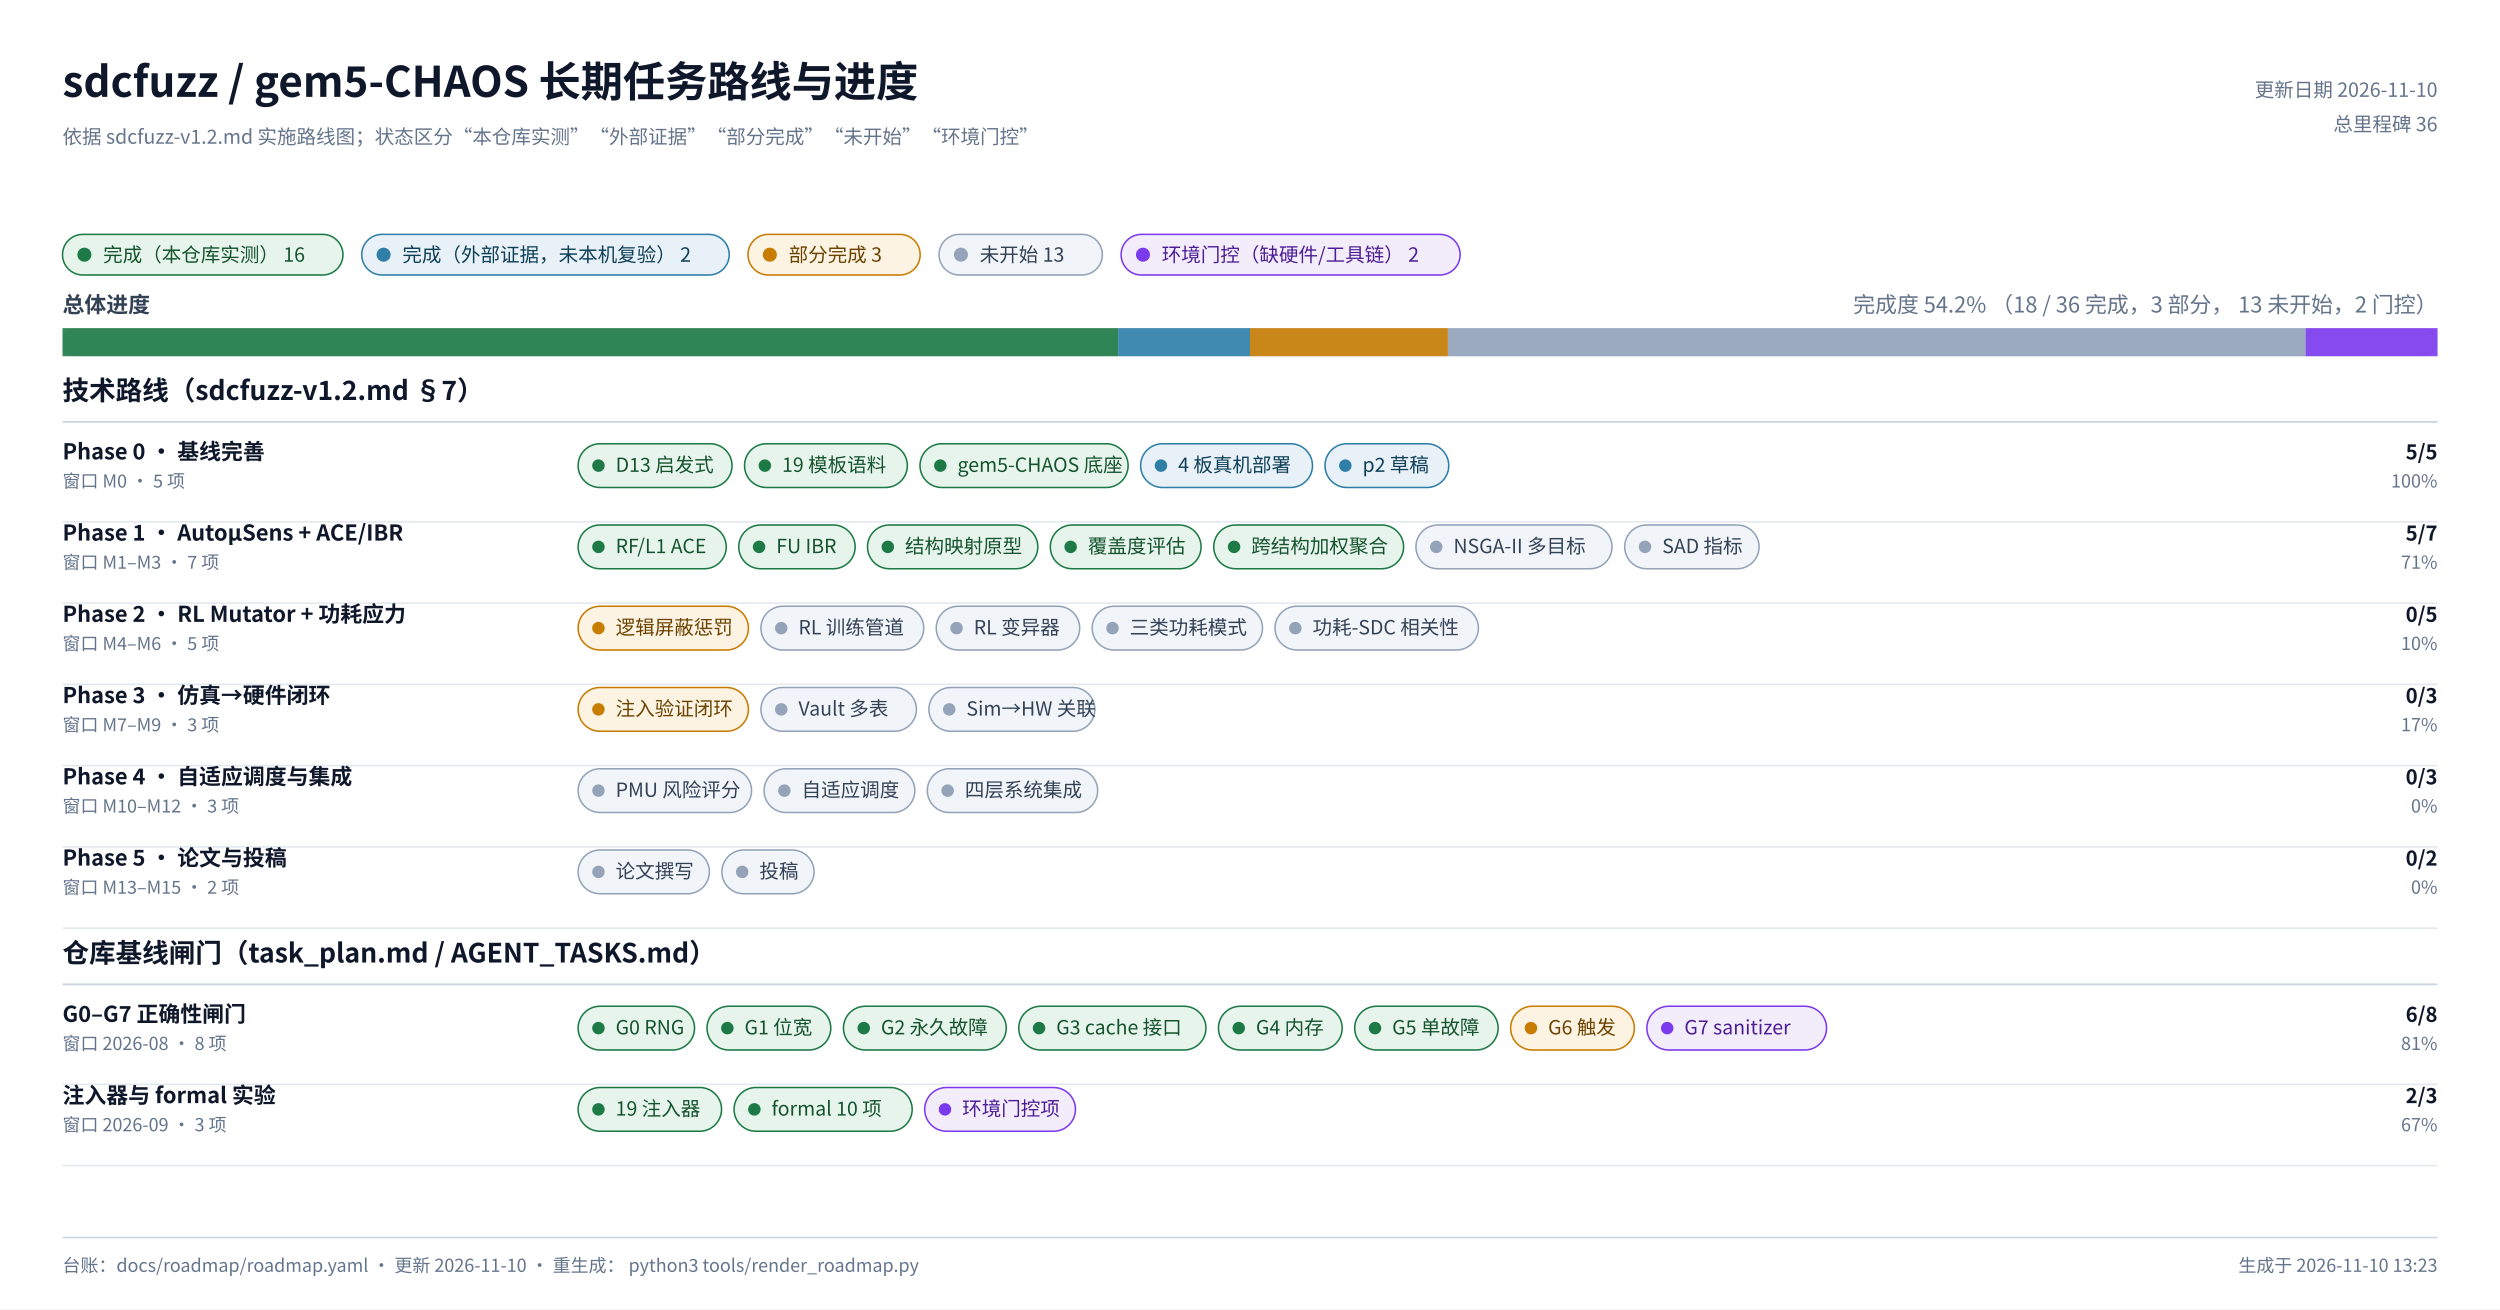
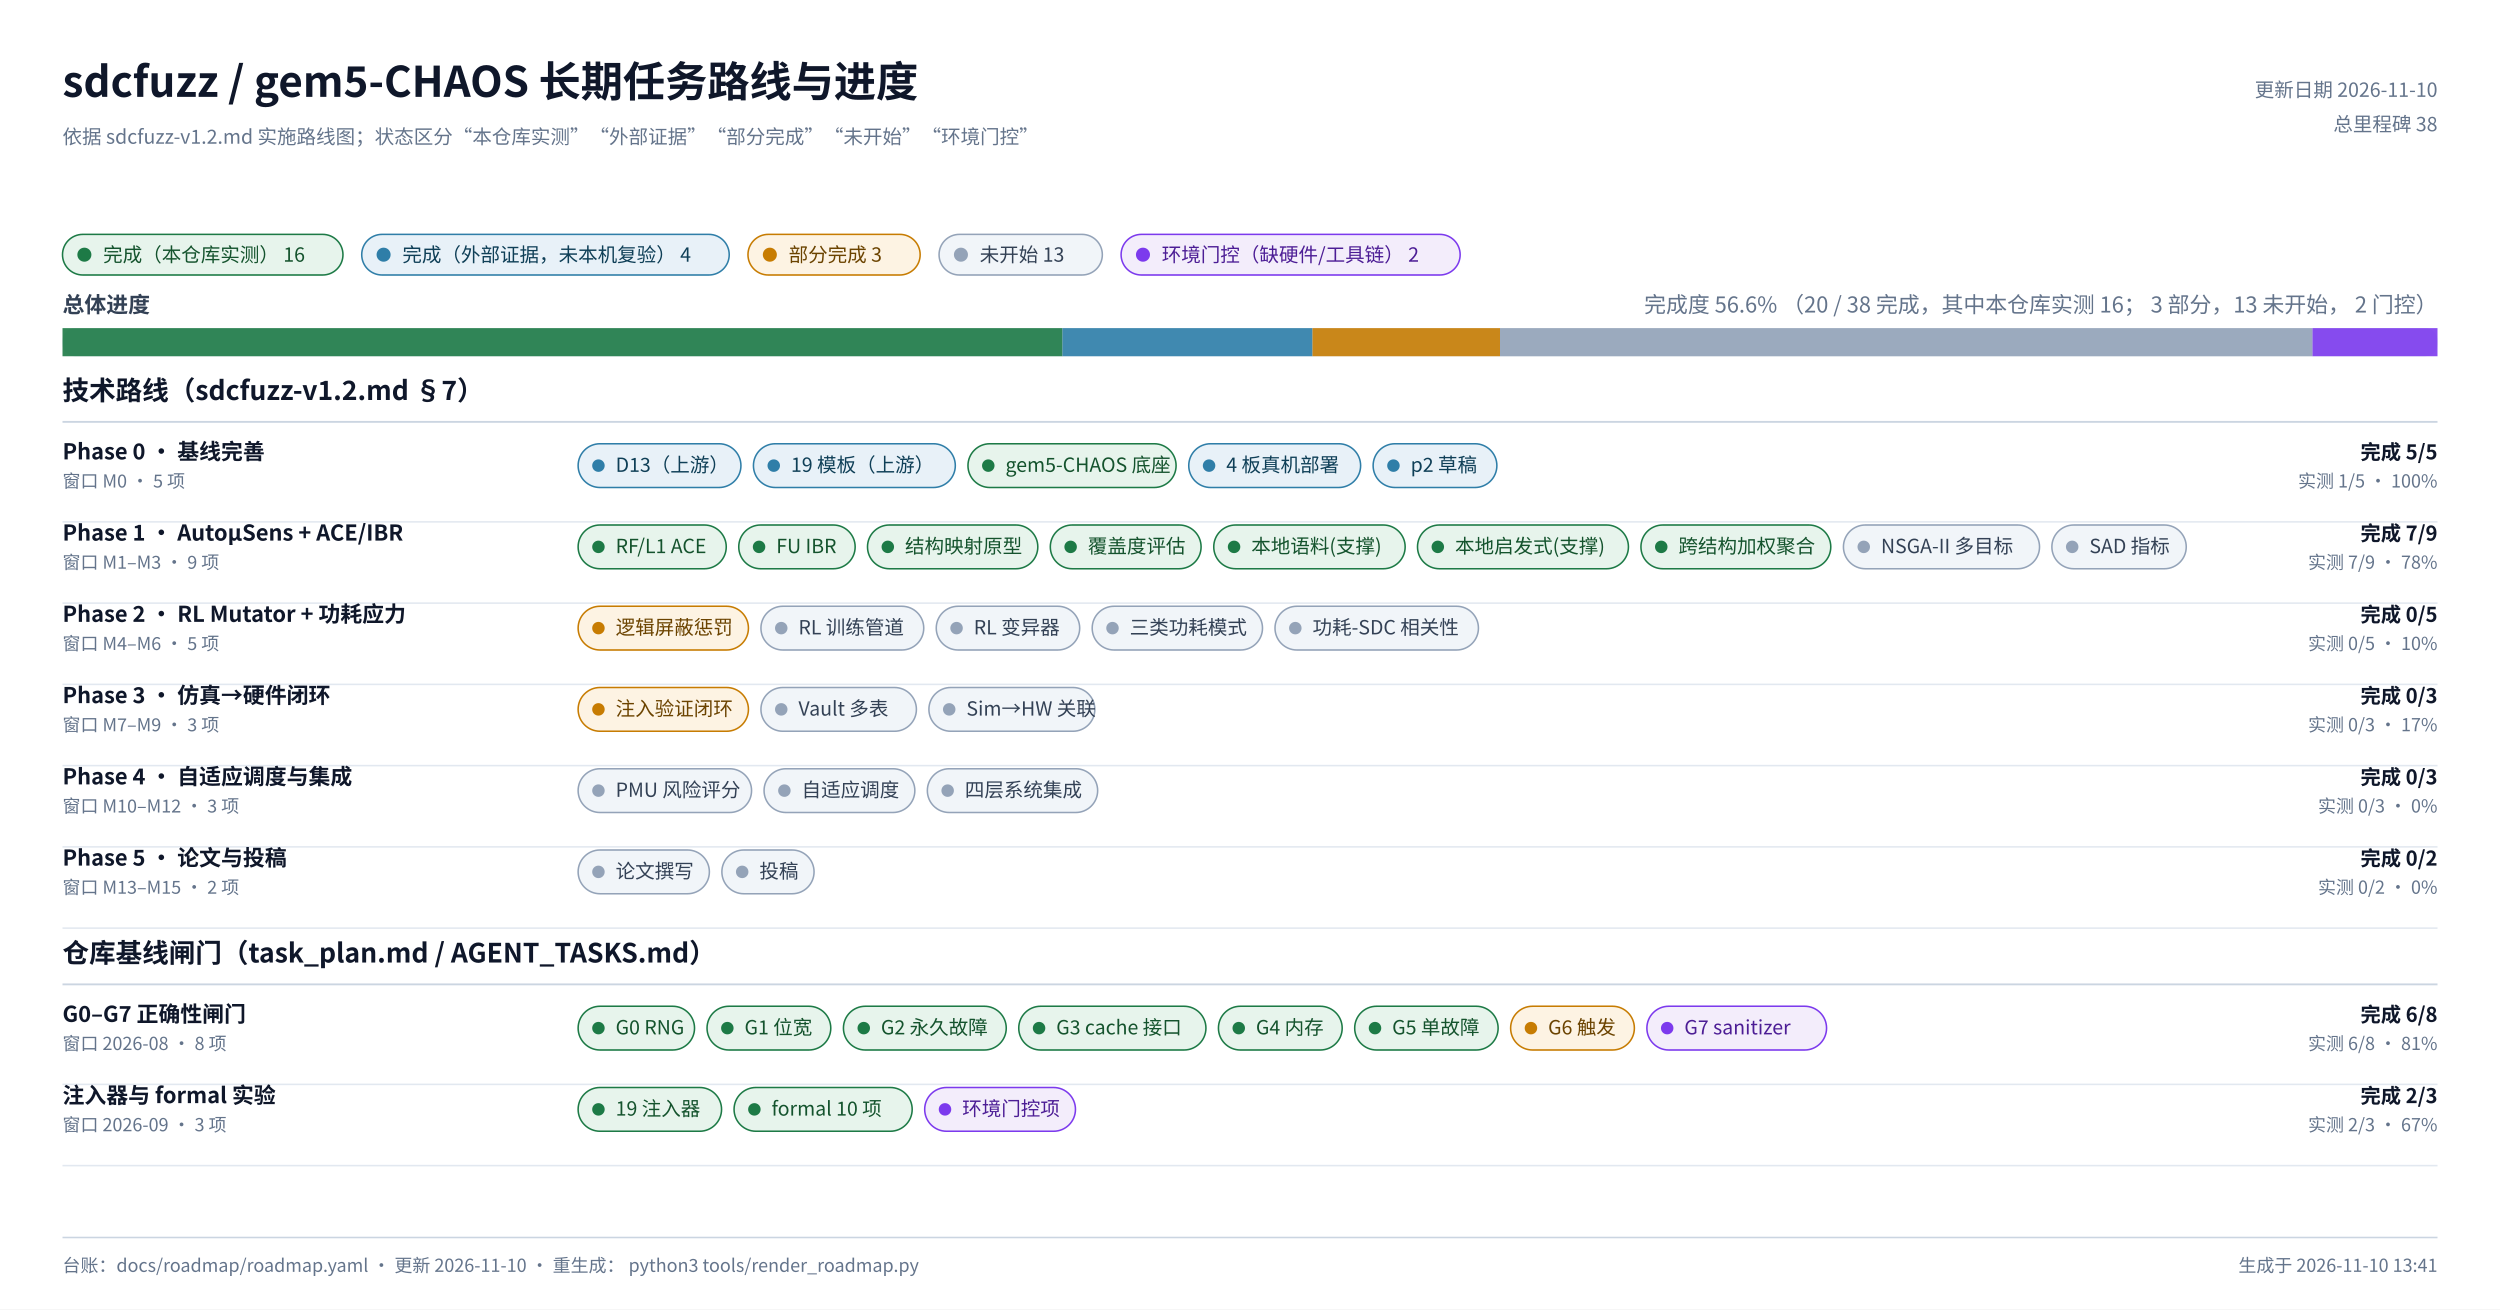
<svg xmlns="http://www.w3.org/2000/svg" width="1600" height="838" viewBox="0 0 1600 838" role="img" aria-label="sdcfuzz 长期任务进度图">
  <rect x="0" y="0" width="1600" height="838" fill="#FFFFFF" />
  <text x="40" y="62" font-size="27" font-family="Microsoft YaHei, Noto Sans CJK SC, Droid Sans Fallback, sans-serif" fill="#0F172A" font-weight="bold">sdcfuzz / gem5-CHAOS 长期任务路线与进度</text>
  <text x="40" y="92" font-size="12.5" font-family="Microsoft YaHei, Noto Sans CJK SC, Droid Sans Fallback, sans-serif" fill="#64748B">
        依据 sdcfuzz-v1.2.md 实施路线图；状态区分“本仓库实测”“外部证据”“部分完成”“未开始”“环境门控”</text>
  <text x="1560" y="62" font-size="12.5" font-family="Microsoft YaHei, Noto Sans CJK SC, Droid Sans Fallback, sans-serif" fill="#64748B" text-anchor="end">更新日期 2026-11-10</text>
-   <text x="1560" y="84" font-size="12.5" font-family="Microsoft YaHei, Noto Sans CJK SC, Droid Sans Fallback, sans-serif" fill="#64748B" text-anchor="end">总里程碑 36</text>
+   <text x="1560" y="84" font-size="12.5" font-family="Microsoft YaHei, Noto Sans CJK SC, Droid Sans Fallback, sans-serif" fill="#64748B" text-anchor="end">总里程碑 38</text>
  <g>
    <rect x="40.0" y="150" width="179.5" height="26" rx="13" fill="#E7F4EC" stroke="#1D7A46" stroke-width="1" />
    <circle cx="54.0" cy="163" r="4.5" fill="#1D7A46" />
    <text x="66.0" y="167.5" font-size="12.5" font-family="Microsoft YaHei, Noto Sans CJK SC, Droid Sans Fallback, sans-serif" fill="#14532D">完成（本仓库实测）  16</text>
  </g>
  <g>
    <rect x="231.5" y="150" width="235.2" height="26" rx="13" fill="#E8F1F8" stroke="#2F7EA8" stroke-width="1" />
    <circle cx="245.5" cy="163" r="4.5" fill="#2F7EA8" />
-     <text x="257.5" y="167.5" font-size="12.5" font-family="Microsoft YaHei, Noto Sans CJK SC, Droid Sans Fallback, sans-serif" fill="#0F3F57">完成（外部证据，未本机复验）  2</text>
+     <text x="257.5" y="167.5" font-size="12.5" font-family="Microsoft YaHei, Noto Sans CJK SC, Droid Sans Fallback, sans-serif" fill="#0F3F57">完成（外部证据，未本机复验）  4</text>
  </g>
  <g>
    <rect x="478.7" y="150" width="110.2" height="26" rx="13" fill="#FDF3E3" stroke="#C77C02" stroke-width="1" />
    <circle cx="492.7" cy="163" r="4.5" fill="#C77C02" />
    <text x="504.7" y="167.5" font-size="12.5" font-family="Microsoft YaHei, Noto Sans CJK SC, Droid Sans Fallback, sans-serif" fill="#6B4300">部分完成  3</text>
  </g>
  <g>
    <rect x="601.0" y="150" width="104.5" height="26" rx="13" fill="#F1F5F9" stroke="#94A3B8" stroke-width="1" />
    <circle cx="615.0" cy="163" r="4.5" fill="#94A3B8" />
    <text x="627.0" y="167.5" font-size="12.5" font-family="Microsoft YaHei, Noto Sans CJK SC, Droid Sans Fallback, sans-serif" fill="#334155">未开始  13</text>
  </g>
  <g>
    <rect x="717.5" y="150" width="217.0" height="26" rx="13" fill="#F3EDFB" stroke="#7C3AED" stroke-width="1" />
    <circle cx="731.5" cy="163" r="4.5" fill="#7C3AED" />
    <text x="743.5" y="167.5" font-size="12.5" font-family="Microsoft YaHei, Noto Sans CJK SC, Droid Sans Fallback, sans-serif" fill="#4C1D95">环境门控（缺硬件/工具链）  2</text>
  </g>
  <text x="40" y="200" font-size="14" font-family="Microsoft YaHei, Noto Sans CJK SC, Droid Sans Fallback, sans-serif" fill="#334155" font-weight="bold">总体进度</text>
-   <text x="1560" y="200" font-size="14" font-family="Microsoft YaHei, Noto Sans CJK SC, Droid Sans Fallback, sans-serif" fill="#64748B" text-anchor="end">完成度 54.2%
-         （18
-         / 36 完成，3 部分，
-         13 未开始，2 门控）</text>
+   <text x="1560" y="200" font-size="14" font-family="Microsoft YaHei, Noto Sans CJK SC, Droid Sans Fallback, sans-serif" fill="#64748B" text-anchor="end">完成度 56.6%
+         （20
+         / 38 完成，其中本仓库实测
+         16；
+         3 部分，13 未开始，
+         2 门控）</text>
  <rect x="40" y="210" width="1520" height="18" rx="8" fill="#E2E8F0" />
-   <rect x="40.0" y="210" width="675.56" height="18" fill="#1D7A46" opacity="0.9" />
-   <rect x="715.6" y="210" width="84.44" height="18" fill="#2F7EA8" opacity="0.9" />
-   <rect x="800.0" y="210" width="126.67" height="18" fill="#C77C02" opacity="0.9" />
-   <rect x="926.7" y="210" width="548.89" height="18" fill="#94A3B8" opacity="0.9" />
-   <rect x="1475.6" y="210" width="84.44" height="18" fill="#7C3AED" opacity="0.9" />
+   <rect x="40.0" y="210" width="640.00" height="18" fill="#1D7A46" opacity="0.9" />
+   <rect x="680.0" y="210" width="160.00" height="18" fill="#2F7EA8" opacity="0.9" />
+   <rect x="840.0" y="210" width="120.00" height="18" fill="#C77C02" opacity="0.9" />
+   <rect x="960.0" y="210" width="520.00" height="18" fill="#94A3B8" opacity="0.9" />
+   <rect x="1480.0" y="210" width="80.00" height="18" fill="#7C3AED" opacity="0.9" />
  <text x="40" y="256" font-size="17" font-family="Microsoft YaHei, Noto Sans CJK SC, Droid Sans Fallback, sans-serif" fill="#0F172A" font-weight="bold">技术路线（sdcfuzz-v1.2.md §7）</text>
  <line x1="40" y1="270" x2="1560" y2="270" stroke="#CBD5E1" stroke-width="1.2" />
  <text x="40" y="294" font-size="14" font-family="Microsoft YaHei, Noto Sans CJK SC, Droid Sans Fallback, sans-serif" fill="#0F172A" font-weight="bold">Phase 0 · 基线完善</text>
  <text x="40" y="312" font-size="11.5" font-family="Microsoft YaHei, Noto Sans CJK SC, Droid Sans Fallback, sans-serif" fill="#64748B">窗口 M0 · 5 项</text>
  <g>
-     <rect x="370.0" y="284.0" width="98.5" height="28" rx="14.0" fill="#E7F4EC" stroke="#1D7A46" stroke-width="1" />
-     <circle cx="383.0" cy="298.0" r="4" fill="#1D7A46" />
-     <text x="394.0" y="302.0" font-size="12.5" font-family="Microsoft YaHei, Noto Sans CJK SC, Droid Sans Fallback, sans-serif" fill="#14532D">D13 启发式</text>
-   </g>
-   <g>
-     <rect x="476.5" y="284.0" width="104.2" height="28" rx="14.0" fill="#E7F4EC" stroke="#1D7A46" stroke-width="1" />
-     <circle cx="489.5" cy="298.0" r="4" fill="#1D7A46" />
-     <text x="500.5" y="302.0" font-size="12.5" font-family="Microsoft YaHei, Noto Sans CJK SC, Droid Sans Fallback, sans-serif" fill="#14532D">19 模板语料</text>
-   </g>
-   <g>
-     <rect x="588.8" y="284.0" width="133.2" height="28" rx="14.0" fill="#E7F4EC" stroke="#1D7A46" stroke-width="1" />
-     <circle cx="601.8" cy="298.0" r="4" fill="#1D7A46" />
-     <text x="612.8" y="302.0" font-size="12.5" font-family="Microsoft YaHei, Noto Sans CJK SC, Droid Sans Fallback, sans-serif" fill="#14532D">gem5-CHAOS 底座</text>
-   </g>
-   <g>
-     <rect x="730.0" y="284.0" width="110.0" height="28" rx="14.0" fill="#E8F1F8" stroke="#2F7EA8" stroke-width="1" />
-     <circle cx="743.0" cy="298.0" r="4" fill="#2F7EA8" />
-     <text x="754.0" y="302.0" font-size="12.5" font-family="Microsoft YaHei, Noto Sans CJK SC, Droid Sans Fallback, sans-serif" fill="#0F3F57">4 板真机部署</text>
-   </g>
-   <g>
-     <rect x="848.0" y="284.0" width="79.2" height="28" rx="14.0" fill="#E8F1F8" stroke="#2F7EA8" stroke-width="1" />
-     <circle cx="861.0" cy="298.0" r="4" fill="#2F7EA8" />
-     <text x="872.0" y="302.0" font-size="12.5" font-family="Microsoft YaHei, Noto Sans CJK SC, Droid Sans Fallback, sans-serif" fill="#0F3F57">p2 草稿</text>
-   </g>
-   <text x="1560" y="294" font-size="13" font-family="Microsoft YaHei, Noto Sans CJK SC, Droid Sans Fallback, sans-serif" fill="#0F172A" font-weight="bold" text-anchor="end">5/5</text>
-   <text x="1560" y="312" font-size="11.5" font-family="Microsoft YaHei, Noto Sans CJK SC, Droid Sans Fallback, sans-serif" fill="#64748B" text-anchor="end">100%</text>
+     <rect x="370.0" y="284.0" width="104.2" height="28" rx="14.0" fill="#E8F1F8" stroke="#2F7EA8" stroke-width="1" />
+     <circle cx="383.0" cy="298.0" r="4" fill="#2F7EA8" />
+     <text x="394.0" y="302.0" font-size="12.5" font-family="Microsoft YaHei, Noto Sans CJK SC, Droid Sans Fallback, sans-serif" fill="#0F3F57">D13（上游）</text>
+   </g>
+   <g>
+     <rect x="482.2" y="284.0" width="129.2" height="28" rx="14.0" fill="#E8F1F8" stroke="#2F7EA8" stroke-width="1" />
+     <circle cx="495.2" cy="298.0" r="4" fill="#2F7EA8" />
+     <text x="506.2" y="302.0" font-size="12.5" font-family="Microsoft YaHei, Noto Sans CJK SC, Droid Sans Fallback, sans-serif" fill="#0F3F57">19 模板（上游）</text>
+   </g>
+   <g>
+     <rect x="619.5" y="284.0" width="133.2" height="28" rx="14.0" fill="#E7F4EC" stroke="#1D7A46" stroke-width="1" />
+     <circle cx="632.5" cy="298.0" r="4" fill="#1D7A46" />
+     <text x="643.5" y="302.0" font-size="12.5" font-family="Microsoft YaHei, Noto Sans CJK SC, Droid Sans Fallback, sans-serif" fill="#14532D">gem5-CHAOS 底座</text>
+   </g>
+   <g>
+     <rect x="760.8" y="284.0" width="110.0" height="28" rx="14.0" fill="#E8F1F8" stroke="#2F7EA8" stroke-width="1" />
+     <circle cx="773.8" cy="298.0" r="4" fill="#2F7EA8" />
+     <text x="784.8" y="302.0" font-size="12.5" font-family="Microsoft YaHei, Noto Sans CJK SC, Droid Sans Fallback, sans-serif" fill="#0F3F57">4 板真机部署</text>
+   </g>
+   <g>
+     <rect x="878.8" y="284.0" width="79.2" height="28" rx="14.0" fill="#E8F1F8" stroke="#2F7EA8" stroke-width="1" />
+     <circle cx="891.8" cy="298.0" r="4" fill="#2F7EA8" />
+     <text x="902.8" y="302.0" font-size="12.5" font-family="Microsoft YaHei, Noto Sans CJK SC, Droid Sans Fallback, sans-serif" fill="#0F3F57">p2 草稿</text>
+   </g>
+   <text x="1560" y="294" font-size="13" font-family="Microsoft YaHei, Noto Sans CJK SC, Droid Sans Fallback, sans-serif" fill="#0F172A" font-weight="bold" text-anchor="end">完成 5/5</text>
+   <text x="1560" y="312" font-size="11.5" font-family="Microsoft YaHei, Noto Sans CJK SC, Droid Sans Fallback, sans-serif" fill="#64748B" text-anchor="end">实测 1/5 · 100%</text>
  <line x1="40" y1="334" x2="1560" y2="334" stroke="#E2E8F0" stroke-width="1" />
  <text x="40" y="346" font-size="14" font-family="Microsoft YaHei, Noto Sans CJK SC, Droid Sans Fallback, sans-serif" fill="#0F172A" font-weight="bold">Phase 1 · AutoµSens + ACE/IBR</text>
-   <text x="40" y="364" font-size="11.5" font-family="Microsoft YaHei, Noto Sans CJK SC, Droid Sans Fallback, sans-serif" fill="#64748B">窗口 M1–M3 · 7 项</text>
+   <text x="40" y="364" font-size="11.5" font-family="Microsoft YaHei, Noto Sans CJK SC, Droid Sans Fallback, sans-serif" fill="#64748B">窗口 M1–M3 · 9 项</text>
  <g>
    <rect x="370.0" y="336.0" width="94.8" height="28" rx="14.0" fill="#E7F4EC" stroke="#1D7A46" stroke-width="1" />
    <circle cx="383.0" cy="350.0" r="4" fill="#1D7A46" />
    <text x="394.0" y="354.0" font-size="12.5" font-family="Microsoft YaHei, Noto Sans CJK SC, Droid Sans Fallback, sans-serif" fill="#14532D">RF/L1 ACE</text>
  </g>
  <g>
    <rect x="472.8" y="336.0" width="74.5" height="28" rx="14.0" fill="#E7F4EC" stroke="#1D7A46" stroke-width="1" />
    <circle cx="485.8" cy="350.0" r="4" fill="#1D7A46" />
    <text x="496.8" y="354.0" font-size="12.5" font-family="Microsoft YaHei, Noto Sans CJK SC, Droid Sans Fallback, sans-serif" fill="#14532D">FU IBR</text>
  </g>
  <g>
    <rect x="555.2" y="336.0" width="109.0" height="28" rx="14.0" fill="#E7F4EC" stroke="#1D7A46" stroke-width="1" />
    <circle cx="568.2" cy="350.0" r="4" fill="#1D7A46" />
    <text x="579.2" y="354.0" font-size="12.5" font-family="Microsoft YaHei, Noto Sans CJK SC, Droid Sans Fallback, sans-serif" fill="#14532D">结构映射原型</text>
  </g>
  <g>
    <rect x="672.2" y="336.0" width="96.5" height="28" rx="14.0" fill="#E7F4EC" stroke="#1D7A46" stroke-width="1" />
    <circle cx="685.2" cy="350.0" r="4" fill="#1D7A46" />
    <text x="696.2" y="354.0" font-size="12.5" font-family="Microsoft YaHei, Noto Sans CJK SC, Droid Sans Fallback, sans-serif" fill="#14532D">覆盖度评估</text>
  </g>
  <g>
-     <rect x="776.8" y="336.0" width="121.5" height="28" rx="14.0" fill="#E7F4EC" stroke="#1D7A46" stroke-width="1" />
+     <rect x="776.8" y="336.0" width="122.5" height="28" rx="14.0" fill="#E7F4EC" stroke="#1D7A46" stroke-width="1" />
    <circle cx="789.8" cy="350.0" r="4" fill="#1D7A46" />
-     <text x="800.8" y="354.0" font-size="12.5" font-family="Microsoft YaHei, Noto Sans CJK SC, Droid Sans Fallback, sans-serif" fill="#14532D">跨结构加权聚合</text>
-   </g>
-   <g>
-     <rect x="906.2" y="336.0" width="125.5" height="28" rx="14.0" fill="#F1F5F9" stroke="#94A3B8" stroke-width="1" />
-     <circle cx="919.2" cy="350.0" r="4" fill="#94A3B8" />
-     <text x="930.2" y="354.0" font-size="12.5" font-family="Microsoft YaHei, Noto Sans CJK SC, Droid Sans Fallback, sans-serif" fill="#334155">NSGA-II 多目标</text>
-   </g>
-   <g>
-     <rect x="1039.8" y="336.0" width="86.0" height="28" rx="14.0" fill="#F1F5F9" stroke="#94A3B8" stroke-width="1" />
-     <circle cx="1052.8" cy="350.0" r="4" fill="#94A3B8" />
-     <text x="1063.8" y="354.0" font-size="12.5" font-family="Microsoft YaHei, Noto Sans CJK SC, Droid Sans Fallback, sans-serif" fill="#334155">SAD 指标</text>
-   </g>
-   <text x="1560" y="346" font-size="13" font-family="Microsoft YaHei, Noto Sans CJK SC, Droid Sans Fallback, sans-serif" fill="#0F172A" font-weight="bold" text-anchor="end">5/7</text>
-   <text x="1560" y="364" font-size="11.5" font-family="Microsoft YaHei, Noto Sans CJK SC, Droid Sans Fallback, sans-serif" fill="#64748B" text-anchor="end">71%</text>
+     <text x="800.8" y="354.0" font-size="12.5" font-family="Microsoft YaHei, Noto Sans CJK SC, Droid Sans Fallback, sans-serif" fill="#14532D">本地语料(支撑)</text>
+   </g>
+   <g>
+     <rect x="907.2" y="336.0" width="135.0" height="28" rx="14.0" fill="#E7F4EC" stroke="#1D7A46" stroke-width="1" />
+     <circle cx="920.2" cy="350.0" r="4" fill="#1D7A46" />
+     <text x="931.2" y="354.0" font-size="12.5" font-family="Microsoft YaHei, Noto Sans CJK SC, Droid Sans Fallback, sans-serif" fill="#14532D">本地启发式(支撑)</text>
+   </g>
+   <g>
+     <rect x="1050.2" y="336.0" width="121.5" height="28" rx="14.0" fill="#E7F4EC" stroke="#1D7A46" stroke-width="1" />
+     <circle cx="1063.2" cy="350.0" r="4" fill="#1D7A46" />
+     <text x="1074.2" y="354.0" font-size="12.5" font-family="Microsoft YaHei, Noto Sans CJK SC, Droid Sans Fallback, sans-serif" fill="#14532D">跨结构加权聚合</text>
+   </g>
+   <g>
+     <rect x="1179.8" y="336.0" width="125.5" height="28" rx="14.0" fill="#F1F5F9" stroke="#94A3B8" stroke-width="1" />
+     <circle cx="1192.8" cy="350.0" r="4" fill="#94A3B8" />
+     <text x="1203.8" y="354.0" font-size="12.5" font-family="Microsoft YaHei, Noto Sans CJK SC, Droid Sans Fallback, sans-serif" fill="#334155">NSGA-II 多目标</text>
+   </g>
+   <g>
+     <rect x="1313.2" y="336.0" width="86.0" height="28" rx="14.0" fill="#F1F5F9" stroke="#94A3B8" stroke-width="1" />
+     <circle cx="1326.2" cy="350.0" r="4" fill="#94A3B8" />
+     <text x="1337.2" y="354.0" font-size="12.5" font-family="Microsoft YaHei, Noto Sans CJK SC, Droid Sans Fallback, sans-serif" fill="#334155">SAD 指标</text>
+   </g>
+   <text x="1560" y="346" font-size="13" font-family="Microsoft YaHei, Noto Sans CJK SC, Droid Sans Fallback, sans-serif" fill="#0F172A" font-weight="bold" text-anchor="end">完成 7/9</text>
+   <text x="1560" y="364" font-size="11.5" font-family="Microsoft YaHei, Noto Sans CJK SC, Droid Sans Fallback, sans-serif" fill="#64748B" text-anchor="end">实测 7/9 · 78%</text>
  <line x1="40" y1="386" x2="1560" y2="386" stroke="#E2E8F0" stroke-width="1" />
  <text x="40" y="398" font-size="14" font-family="Microsoft YaHei, Noto Sans CJK SC, Droid Sans Fallback, sans-serif" fill="#0F172A" font-weight="bold">Phase 2 · RL Mutator + 功耗应力</text>
  <text x="40" y="416" font-size="11.5" font-family="Microsoft YaHei, Noto Sans CJK SC, Droid Sans Fallback, sans-serif" fill="#64748B">窗口 M4–M6 · 5 项</text>
  <g>
    <rect x="370.0" y="388.0" width="109.0" height="28" rx="14.0" fill="#FDF3E3" stroke="#C77C02" stroke-width="1" />
    <circle cx="383.0" cy="402.0" r="4" fill="#C77C02" />
    <text x="394.0" y="406.0" font-size="12.5" font-family="Microsoft YaHei, Noto Sans CJK SC, Droid Sans Fallback, sans-serif" fill="#6B4300">逻辑屏蔽惩罚</text>
  </g>
  <g>
    <rect x="487.0" y="388.0" width="104.2" height="28" rx="14.0" fill="#F1F5F9" stroke="#94A3B8" stroke-width="1" />
    <circle cx="500.0" cy="402.0" r="4" fill="#94A3B8" />
    <text x="511.0" y="406.0" font-size="12.5" font-family="Microsoft YaHei, Noto Sans CJK SC, Droid Sans Fallback, sans-serif" fill="#334155">RL 训练管道</text>
  </g>
  <g>
    <rect x="599.2" y="388.0" width="91.8" height="28" rx="14.0" fill="#F1F5F9" stroke="#94A3B8" stroke-width="1" />
    <circle cx="612.2" cy="402.0" r="4" fill="#94A3B8" />
    <text x="623.2" y="406.0" font-size="12.5" font-family="Microsoft YaHei, Noto Sans CJK SC, Droid Sans Fallback, sans-serif" fill="#334155">RL 变异器</text>
  </g>
  <g>
    <rect x="699.0" y="388.0" width="109.0" height="28" rx="14.0" fill="#F1F5F9" stroke="#94A3B8" stroke-width="1" />
    <circle cx="712.0" cy="402.0" r="4" fill="#94A3B8" />
    <text x="723.0" y="406.0" font-size="12.5" font-family="Microsoft YaHei, Noto Sans CJK SC, Droid Sans Fallback, sans-serif" fill="#334155">三类功耗模式</text>
  </g>
  <g>
    <rect x="816.0" y="388.0" width="130.2" height="28" rx="14.0" fill="#F1F5F9" stroke="#94A3B8" stroke-width="1" />
    <circle cx="829.0" cy="402.0" r="4" fill="#94A3B8" />
    <text x="840.0" y="406.0" font-size="12.5" font-family="Microsoft YaHei, Noto Sans CJK SC, Droid Sans Fallback, sans-serif" fill="#334155">功耗-SDC 相关性</text>
  </g>
-   <text x="1560" y="398" font-size="13" font-family="Microsoft YaHei, Noto Sans CJK SC, Droid Sans Fallback, sans-serif" fill="#0F172A" font-weight="bold" text-anchor="end">0/5</text>
-   <text x="1560" y="416" font-size="11.5" font-family="Microsoft YaHei, Noto Sans CJK SC, Droid Sans Fallback, sans-serif" fill="#64748B" text-anchor="end">10%</text>
+   <text x="1560" y="398" font-size="13" font-family="Microsoft YaHei, Noto Sans CJK SC, Droid Sans Fallback, sans-serif" fill="#0F172A" font-weight="bold" text-anchor="end">完成 0/5</text>
+   <text x="1560" y="416" font-size="11.5" font-family="Microsoft YaHei, Noto Sans CJK SC, Droid Sans Fallback, sans-serif" fill="#64748B" text-anchor="end">实测 0/5 · 10%</text>
  <line x1="40" y1="438" x2="1560" y2="438" stroke="#E2E8F0" stroke-width="1" />
  <text x="40" y="450" font-size="14" font-family="Microsoft YaHei, Noto Sans CJK SC, Droid Sans Fallback, sans-serif" fill="#0F172A" font-weight="bold">Phase 3 · 仿真→硬件闭环</text>
  <text x="40" y="468" font-size="11.5" font-family="Microsoft YaHei, Noto Sans CJK SC, Droid Sans Fallback, sans-serif" fill="#64748B">窗口 M7–M9 · 3 项</text>
  <g>
    <rect x="370.0" y="440.0" width="109.0" height="28" rx="14.0" fill="#FDF3E3" stroke="#C77C02" stroke-width="1" />
    <circle cx="383.0" cy="454.0" r="4" fill="#C77C02" />
    <text x="394.0" y="458.0" font-size="12.5" font-family="Microsoft YaHei, Noto Sans CJK SC, Droid Sans Fallback, sans-serif" fill="#6B4300">注入验证闭环</text>
  </g>
  <g>
    <rect x="487.0" y="440.0" width="99.5" height="28" rx="14.0" fill="#F1F5F9" stroke="#94A3B8" stroke-width="1" />
    <circle cx="500.0" cy="454.0" r="4" fill="#94A3B8" />
    <text x="511.0" y="458.0" font-size="12.5" font-family="Microsoft YaHei, Noto Sans CJK SC, Droid Sans Fallback, sans-serif" fill="#334155">Vault 多表</text>
  </g>
  <g>
    <rect x="594.5" y="440.0" width="106.2" height="28" rx="14.0" fill="#F1F5F9" stroke="#94A3B8" stroke-width="1" />
    <circle cx="607.5" cy="454.0" r="4" fill="#94A3B8" />
    <text x="618.5" y="458.0" font-size="12.5" font-family="Microsoft YaHei, Noto Sans CJK SC, Droid Sans Fallback, sans-serif" fill="#334155">Sim→HW 关联</text>
  </g>
-   <text x="1560" y="450" font-size="13" font-family="Microsoft YaHei, Noto Sans CJK SC, Droid Sans Fallback, sans-serif" fill="#0F172A" font-weight="bold" text-anchor="end">0/3</text>
-   <text x="1560" y="468" font-size="11.5" font-family="Microsoft YaHei, Noto Sans CJK SC, Droid Sans Fallback, sans-serif" fill="#64748B" text-anchor="end">17%</text>
+   <text x="1560" y="450" font-size="13" font-family="Microsoft YaHei, Noto Sans CJK SC, Droid Sans Fallback, sans-serif" fill="#0F172A" font-weight="bold" text-anchor="end">完成 0/3</text>
+   <text x="1560" y="468" font-size="11.5" font-family="Microsoft YaHei, Noto Sans CJK SC, Droid Sans Fallback, sans-serif" fill="#64748B" text-anchor="end">实测 0/3 · 17%</text>
  <line x1="40" y1="490" x2="1560" y2="490" stroke="#E2E8F0" stroke-width="1" />
  <text x="40" y="502" font-size="14" font-family="Microsoft YaHei, Noto Sans CJK SC, Droid Sans Fallback, sans-serif" fill="#0F172A" font-weight="bold">Phase 4 · 自适应调度与集成</text>
  <text x="40" y="520" font-size="11.5" font-family="Microsoft YaHei, Noto Sans CJK SC, Droid Sans Fallback, sans-serif" fill="#64748B">窗口 M10–M12 · 3 项</text>
  <g>
    <rect x="370.0" y="492.0" width="111.0" height="28" rx="14.0" fill="#F1F5F9" stroke="#94A3B8" stroke-width="1" />
    <circle cx="383.0" cy="506.0" r="4" fill="#94A3B8" />
    <text x="394.0" y="510.0" font-size="12.5" font-family="Microsoft YaHei, Noto Sans CJK SC, Droid Sans Fallback, sans-serif" fill="#334155">PMU 风险评分</text>
  </g>
  <g>
    <rect x="489.0" y="492.0" width="96.5" height="28" rx="14.0" fill="#F1F5F9" stroke="#94A3B8" stroke-width="1" />
    <circle cx="502.0" cy="506.0" r="4" fill="#94A3B8" />
    <text x="513.0" y="510.0" font-size="12.5" font-family="Microsoft YaHei, Noto Sans CJK SC, Droid Sans Fallback, sans-serif" fill="#334155">自适应调度</text>
  </g>
  <g>
    <rect x="593.5" y="492.0" width="109.0" height="28" rx="14.0" fill="#F1F5F9" stroke="#94A3B8" stroke-width="1" />
    <circle cx="606.5" cy="506.0" r="4" fill="#94A3B8" />
    <text x="617.5" y="510.0" font-size="12.5" font-family="Microsoft YaHei, Noto Sans CJK SC, Droid Sans Fallback, sans-serif" fill="#334155">四层系统集成</text>
  </g>
-   <text x="1560" y="502" font-size="13" font-family="Microsoft YaHei, Noto Sans CJK SC, Droid Sans Fallback, sans-serif" fill="#0F172A" font-weight="bold" text-anchor="end">0/3</text>
-   <text x="1560" y="520" font-size="11.5" font-family="Microsoft YaHei, Noto Sans CJK SC, Droid Sans Fallback, sans-serif" fill="#64748B" text-anchor="end">0%</text>
+   <text x="1560" y="502" font-size="13" font-family="Microsoft YaHei, Noto Sans CJK SC, Droid Sans Fallback, sans-serif" fill="#0F172A" font-weight="bold" text-anchor="end">完成 0/3</text>
+   <text x="1560" y="520" font-size="11.5" font-family="Microsoft YaHei, Noto Sans CJK SC, Droid Sans Fallback, sans-serif" fill="#64748B" text-anchor="end">实测 0/3 · 0%</text>
  <line x1="40" y1="542" x2="1560" y2="542" stroke="#E2E8F0" stroke-width="1" />
  <text x="40" y="554" font-size="14" font-family="Microsoft YaHei, Noto Sans CJK SC, Droid Sans Fallback, sans-serif" fill="#0F172A" font-weight="bold">Phase 5 · 论文与投稿</text>
  <text x="40" y="572" font-size="11.5" font-family="Microsoft YaHei, Noto Sans CJK SC, Droid Sans Fallback, sans-serif" fill="#64748B">窗口 M13–M15 · 2 项</text>
  <g>
    <rect x="370.0" y="544.0" width="84.0" height="28" rx="14.0" fill="#F1F5F9" stroke="#94A3B8" stroke-width="1" />
    <circle cx="383.0" cy="558.0" r="4" fill="#94A3B8" />
    <text x="394.0" y="562.0" font-size="12.5" font-family="Microsoft YaHei, Noto Sans CJK SC, Droid Sans Fallback, sans-serif" fill="#334155">论文撰写</text>
  </g>
  <g>
    <rect x="462.0" y="544.0" width="59.0" height="28" rx="14.0" fill="#F1F5F9" stroke="#94A3B8" stroke-width="1" />
    <circle cx="475.0" cy="558.0" r="4" fill="#94A3B8" />
    <text x="486.0" y="562.0" font-size="12.5" font-family="Microsoft YaHei, Noto Sans CJK SC, Droid Sans Fallback, sans-serif" fill="#334155">投稿</text>
  </g>
-   <text x="1560" y="554" font-size="13" font-family="Microsoft YaHei, Noto Sans CJK SC, Droid Sans Fallback, sans-serif" fill="#0F172A" font-weight="bold" text-anchor="end">0/2</text>
-   <text x="1560" y="572" font-size="11.5" font-family="Microsoft YaHei, Noto Sans CJK SC, Droid Sans Fallback, sans-serif" fill="#64748B" text-anchor="end">0%</text>
+   <text x="1560" y="554" font-size="13" font-family="Microsoft YaHei, Noto Sans CJK SC, Droid Sans Fallback, sans-serif" fill="#0F172A" font-weight="bold" text-anchor="end">完成 0/2</text>
+   <text x="1560" y="572" font-size="11.5" font-family="Microsoft YaHei, Noto Sans CJK SC, Droid Sans Fallback, sans-serif" fill="#64748B" text-anchor="end">实测 0/2 · 0%</text>
  <line x1="40" y1="594" x2="1560" y2="594" stroke="#E2E8F0" stroke-width="1" />
  <text x="40" y="616" font-size="17" font-family="Microsoft YaHei, Noto Sans CJK SC, Droid Sans Fallback, sans-serif" fill="#0F172A" font-weight="bold">仓库基线闸门（task_plan.md / AGENT_TASKS.md）</text>
  <line x1="40" y1="630" x2="1560" y2="630" stroke="#CBD5E1" stroke-width="1.2" />
  <text x="40" y="654" font-size="14" font-family="Microsoft YaHei, Noto Sans CJK SC, Droid Sans Fallback, sans-serif" fill="#0F172A" font-weight="bold">G0–G7 正确性闸门</text>
  <text x="40" y="672" font-size="11.5" font-family="Microsoft YaHei, Noto Sans CJK SC, Droid Sans Fallback, sans-serif" fill="#64748B">窗口 2026-08 · 8 项</text>
  <g>
    <rect x="370.0" y="644.0" width="74.5" height="28" rx="14.0" fill="#E7F4EC" stroke="#1D7A46" stroke-width="1" />
    <circle cx="383.0" cy="658.0" r="4" fill="#1D7A46" />
    <text x="394.0" y="662.0" font-size="12.5" font-family="Microsoft YaHei, Noto Sans CJK SC, Droid Sans Fallback, sans-serif" fill="#14532D">G0 RNG</text>
  </g>
  <g>
    <rect x="452.5" y="644.0" width="79.2" height="28" rx="14.0" fill="#E7F4EC" stroke="#1D7A46" stroke-width="1" />
    <circle cx="465.5" cy="658.0" r="4" fill="#1D7A46" />
    <text x="476.5" y="662.0" font-size="12.5" font-family="Microsoft YaHei, Noto Sans CJK SC, Droid Sans Fallback, sans-serif" fill="#14532D">G1 位宽</text>
  </g>
  <g>
    <rect x="539.8" y="644.0" width="104.2" height="28" rx="14.0" fill="#E7F4EC" stroke="#1D7A46" stroke-width="1" />
    <circle cx="552.8" cy="658.0" r="4" fill="#1D7A46" />
    <text x="563.8" y="662.0" font-size="12.5" font-family="Microsoft YaHei, Noto Sans CJK SC, Droid Sans Fallback, sans-serif" fill="#14532D">G2 永久故障</text>
  </g>
  <g>
    <rect x="652.0" y="644.0" width="119.8" height="28" rx="14.0" fill="#E7F4EC" stroke="#1D7A46" stroke-width="1" />
    <circle cx="665.0" cy="658.0" r="4" fill="#1D7A46" />
    <text x="676.0" y="662.0" font-size="12.5" font-family="Microsoft YaHei, Noto Sans CJK SC, Droid Sans Fallback, sans-serif" fill="#14532D">G3 cache 接口</text>
  </g>
  <g>
    <rect x="779.8" y="644.0" width="79.2" height="28" rx="14.0" fill="#E7F4EC" stroke="#1D7A46" stroke-width="1" />
    <circle cx="792.8" cy="658.0" r="4" fill="#1D7A46" />
    <text x="803.8" y="662.0" font-size="12.5" font-family="Microsoft YaHei, Noto Sans CJK SC, Droid Sans Fallback, sans-serif" fill="#14532D">G4 内存</text>
  </g>
  <g>
    <rect x="867.0" y="644.0" width="91.8" height="28" rx="14.0" fill="#E7F4EC" stroke="#1D7A46" stroke-width="1" />
    <circle cx="880.0" cy="658.0" r="4" fill="#1D7A46" />
    <text x="891.0" y="662.0" font-size="12.5" font-family="Microsoft YaHei, Noto Sans CJK SC, Droid Sans Fallback, sans-serif" fill="#14532D">G5 单故障</text>
  </g>
  <g>
    <rect x="966.8" y="644.0" width="79.2" height="28" rx="14.0" fill="#FDF3E3" stroke="#C77C02" stroke-width="1" />
    <circle cx="979.8" cy="658.0" r="4" fill="#C77C02" />
    <text x="990.8" y="662.0" font-size="12.5" font-family="Microsoft YaHei, Noto Sans CJK SC, Droid Sans Fallback, sans-serif" fill="#6B4300">G6 触发</text>
  </g>
  <g>
    <rect x="1054.0" y="644.0" width="115.0" height="28" rx="14.0" fill="#F3EDFB" stroke="#7C3AED" stroke-width="1" />
    <circle cx="1067.0" cy="658.0" r="4" fill="#7C3AED" />
    <text x="1078.0" y="662.0" font-size="12.5" font-family="Microsoft YaHei, Noto Sans CJK SC, Droid Sans Fallback, sans-serif" fill="#4C1D95">G7 sanitizer</text>
  </g>
-   <text x="1560" y="654" font-size="13" font-family="Microsoft YaHei, Noto Sans CJK SC, Droid Sans Fallback, sans-serif" fill="#0F172A" font-weight="bold" text-anchor="end">6/8</text>
-   <text x="1560" y="672" font-size="11.5" font-family="Microsoft YaHei, Noto Sans CJK SC, Droid Sans Fallback, sans-serif" fill="#64748B" text-anchor="end">81%</text>
+   <text x="1560" y="654" font-size="13" font-family="Microsoft YaHei, Noto Sans CJK SC, Droid Sans Fallback, sans-serif" fill="#0F172A" font-weight="bold" text-anchor="end">完成 6/8</text>
+   <text x="1560" y="672" font-size="11.5" font-family="Microsoft YaHei, Noto Sans CJK SC, Droid Sans Fallback, sans-serif" fill="#64748B" text-anchor="end">实测 6/8 · 81%</text>
  <line x1="40" y1="694" x2="1560" y2="694" stroke="#E2E8F0" stroke-width="1" />
  <text x="40" y="706" font-size="14" font-family="Microsoft YaHei, Noto Sans CJK SC, Droid Sans Fallback, sans-serif" fill="#0F172A" font-weight="bold">注入器与 formal 实验</text>
  <text x="40" y="724" font-size="11.5" font-family="Microsoft YaHei, Noto Sans CJK SC, Droid Sans Fallback, sans-serif" fill="#64748B">窗口 2026-09 · 3 项</text>
  <g>
    <rect x="370.0" y="696.0" width="91.8" height="28" rx="14.0" fill="#E7F4EC" stroke="#1D7A46" stroke-width="1" />
    <circle cx="383.0" cy="710.0" r="4" fill="#1D7A46" />
    <text x="394.0" y="714.0" font-size="12.5" font-family="Microsoft YaHei, Noto Sans CJK SC, Droid Sans Fallback, sans-serif" fill="#14532D">19 注入器</text>
  </g>
  <g>
    <rect x="469.8" y="696.0" width="114.0" height="28" rx="14.0" fill="#E7F4EC" stroke="#1D7A46" stroke-width="1" />
    <circle cx="482.8" cy="710.0" r="4" fill="#1D7A46" />
    <text x="493.8" y="714.0" font-size="12.5" font-family="Microsoft YaHei, Noto Sans CJK SC, Droid Sans Fallback, sans-serif" fill="#14532D">formal 10 项</text>
  </g>
  <g>
    <rect x="591.8" y="696.0" width="96.5" height="28" rx="14.0" fill="#F3EDFB" stroke="#7C3AED" stroke-width="1" />
    <circle cx="604.8" cy="710.0" r="4" fill="#7C3AED" />
    <text x="615.8" y="714.0" font-size="12.5" font-family="Microsoft YaHei, Noto Sans CJK SC, Droid Sans Fallback, sans-serif" fill="#4C1D95">环境门控项</text>
  </g>
-   <text x="1560" y="706" font-size="13" font-family="Microsoft YaHei, Noto Sans CJK SC, Droid Sans Fallback, sans-serif" fill="#0F172A" font-weight="bold" text-anchor="end">2/3</text>
-   <text x="1560" y="724" font-size="11.5" font-family="Microsoft YaHei, Noto Sans CJK SC, Droid Sans Fallback, sans-serif" fill="#64748B" text-anchor="end">67%</text>
+   <text x="1560" y="706" font-size="13" font-family="Microsoft YaHei, Noto Sans CJK SC, Droid Sans Fallback, sans-serif" fill="#0F172A" font-weight="bold" text-anchor="end">完成 2/3</text>
+   <text x="1560" y="724" font-size="11.5" font-family="Microsoft YaHei, Noto Sans CJK SC, Droid Sans Fallback, sans-serif" fill="#64748B" text-anchor="end">实测 2/3 · 67%</text>
  <line x1="40" y1="746" x2="1560" y2="746" stroke="#E2E8F0" stroke-width="1" />
  <line x1="40" y1="792" x2="1560" y2="792" stroke="#CBD5E1" stroke-width="1" />
  <text x="40" y="814" font-size="11.5" font-family="Microsoft YaHei, Noto Sans CJK SC, Droid Sans Fallback, sans-serif" fill="#64748B">台账：docs/roadmap/roadmap.yaml · 更新 2026-11-10 · 重生成：
        python3 tools/render_roadmap.py</text>
  <text x="1560" y="814" font-size="11.5" font-family="Microsoft YaHei, Noto Sans CJK SC, Droid Sans Fallback, sans-serif" fill="#64748B" text-anchor="end">生成于
-         2026-11-10 13:23</text>
+         2026-11-10 13:41</text>
</svg>
